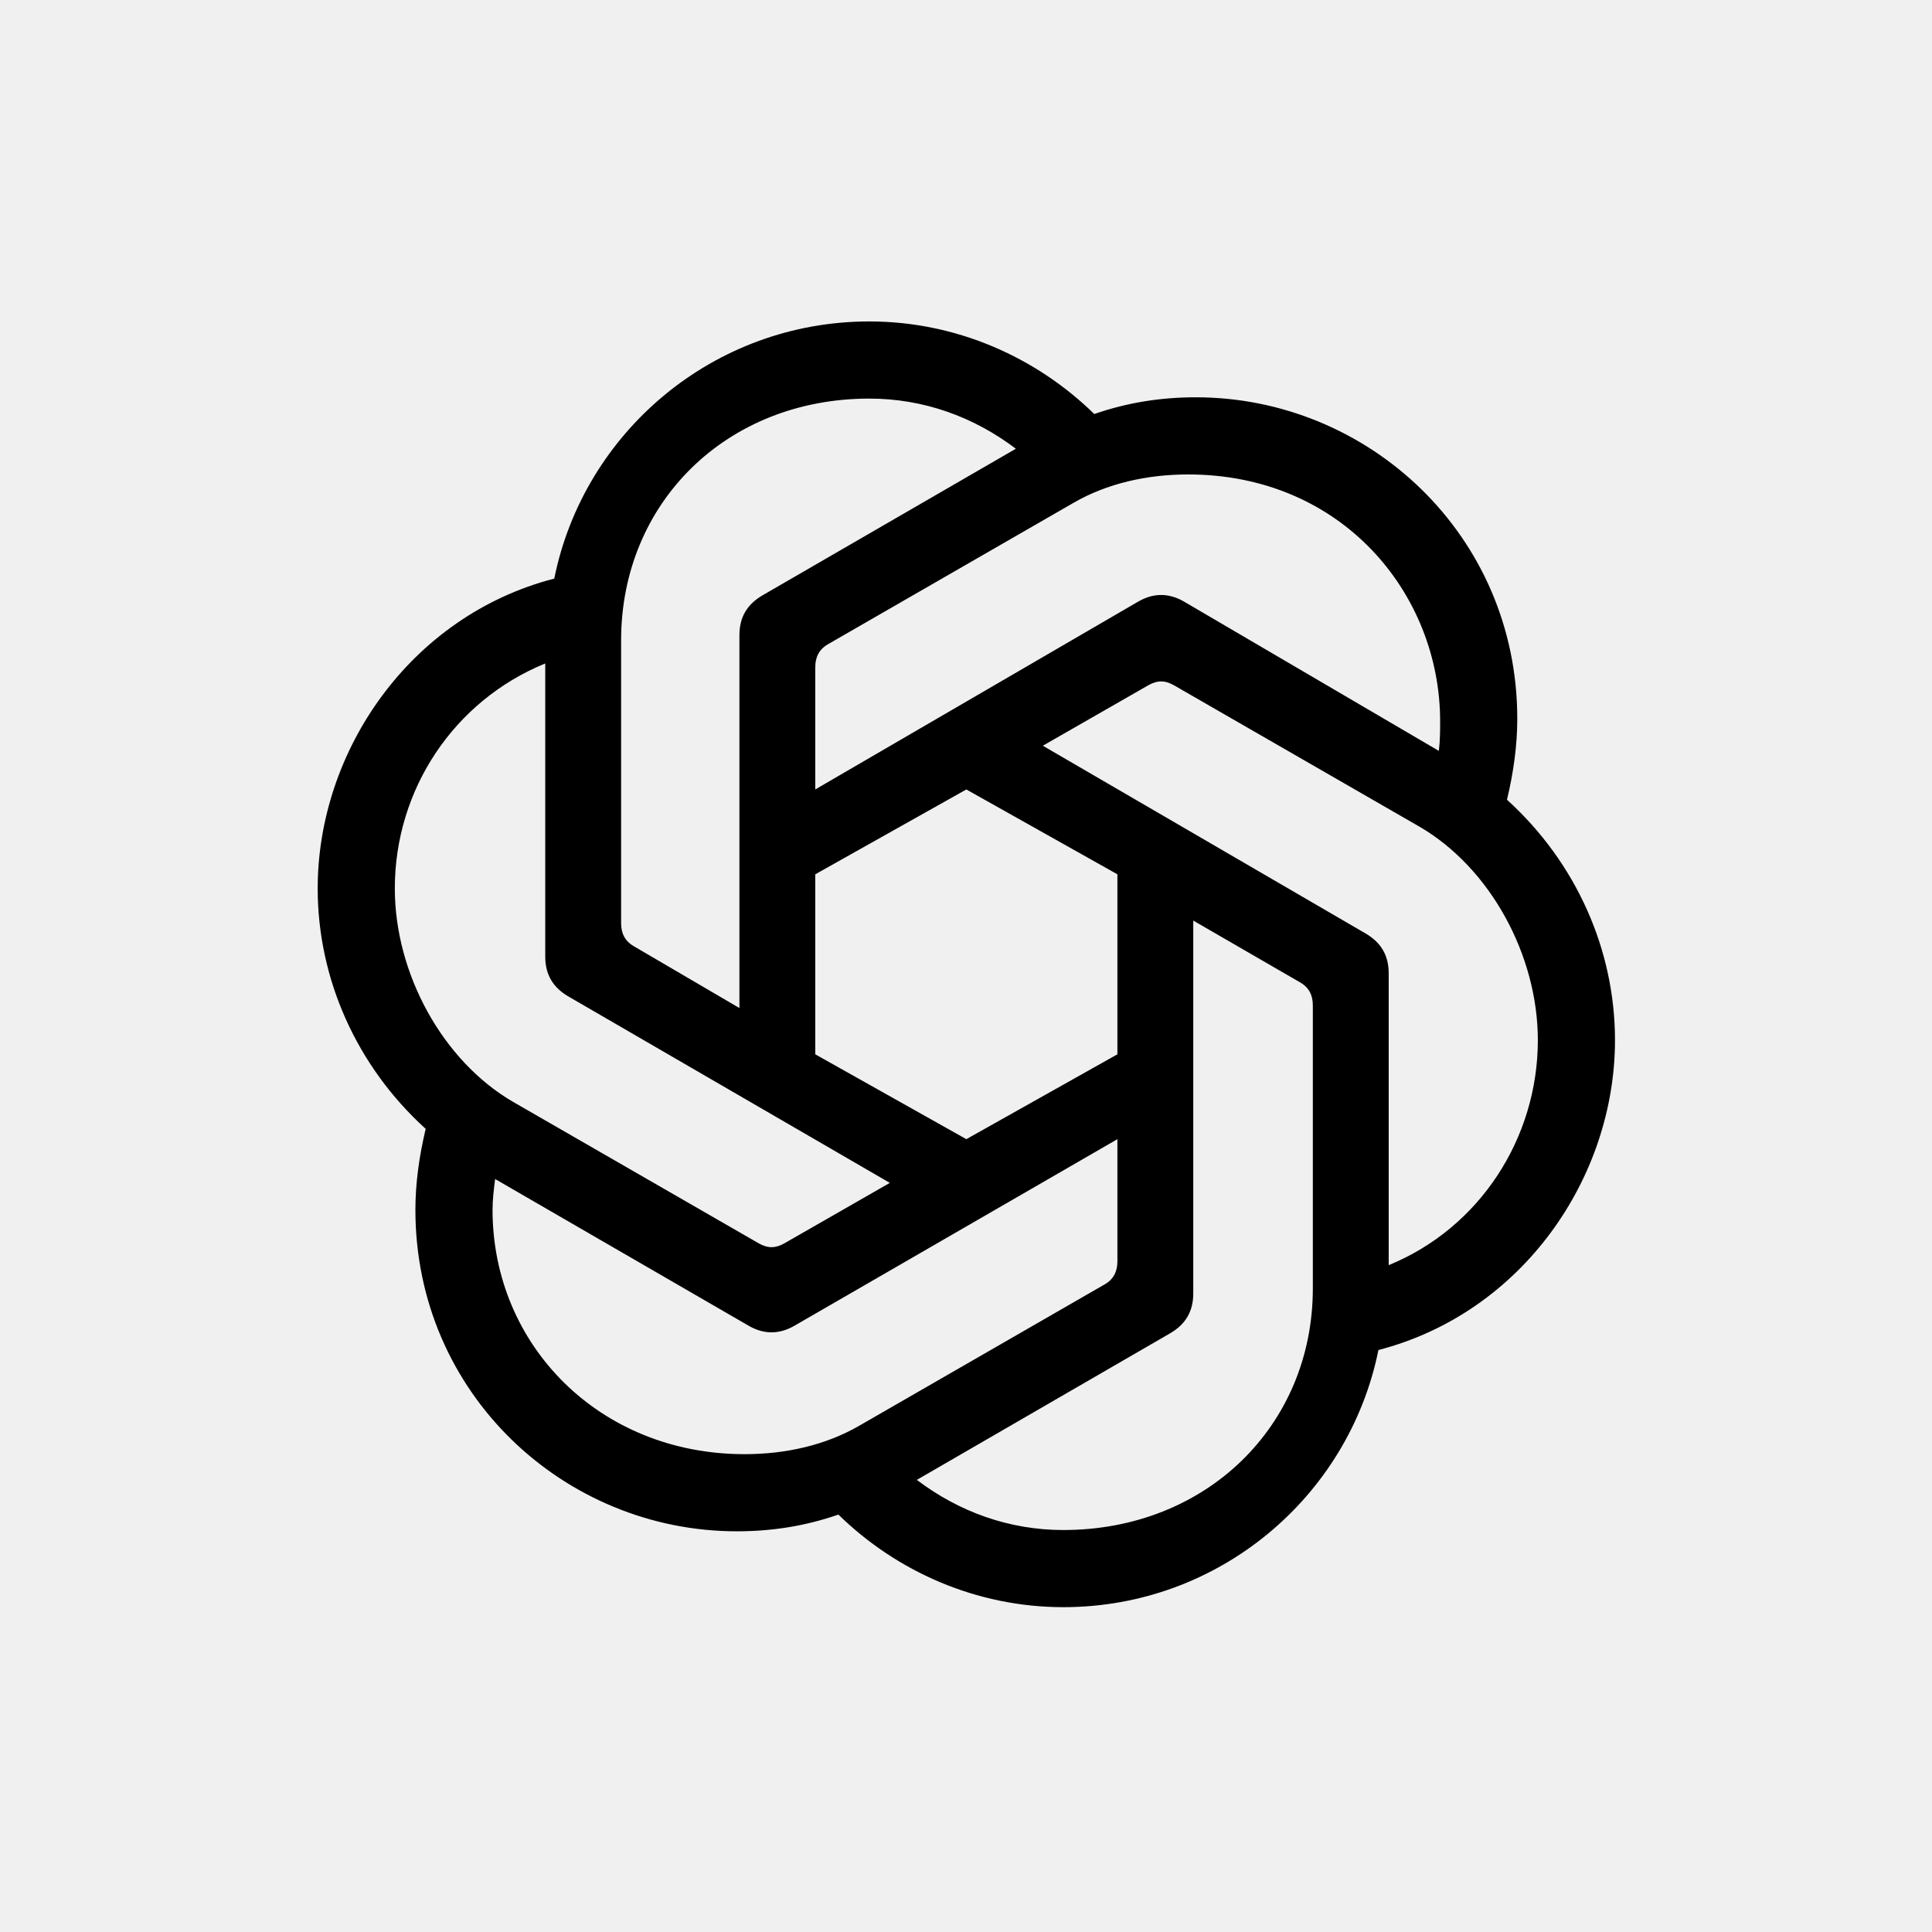
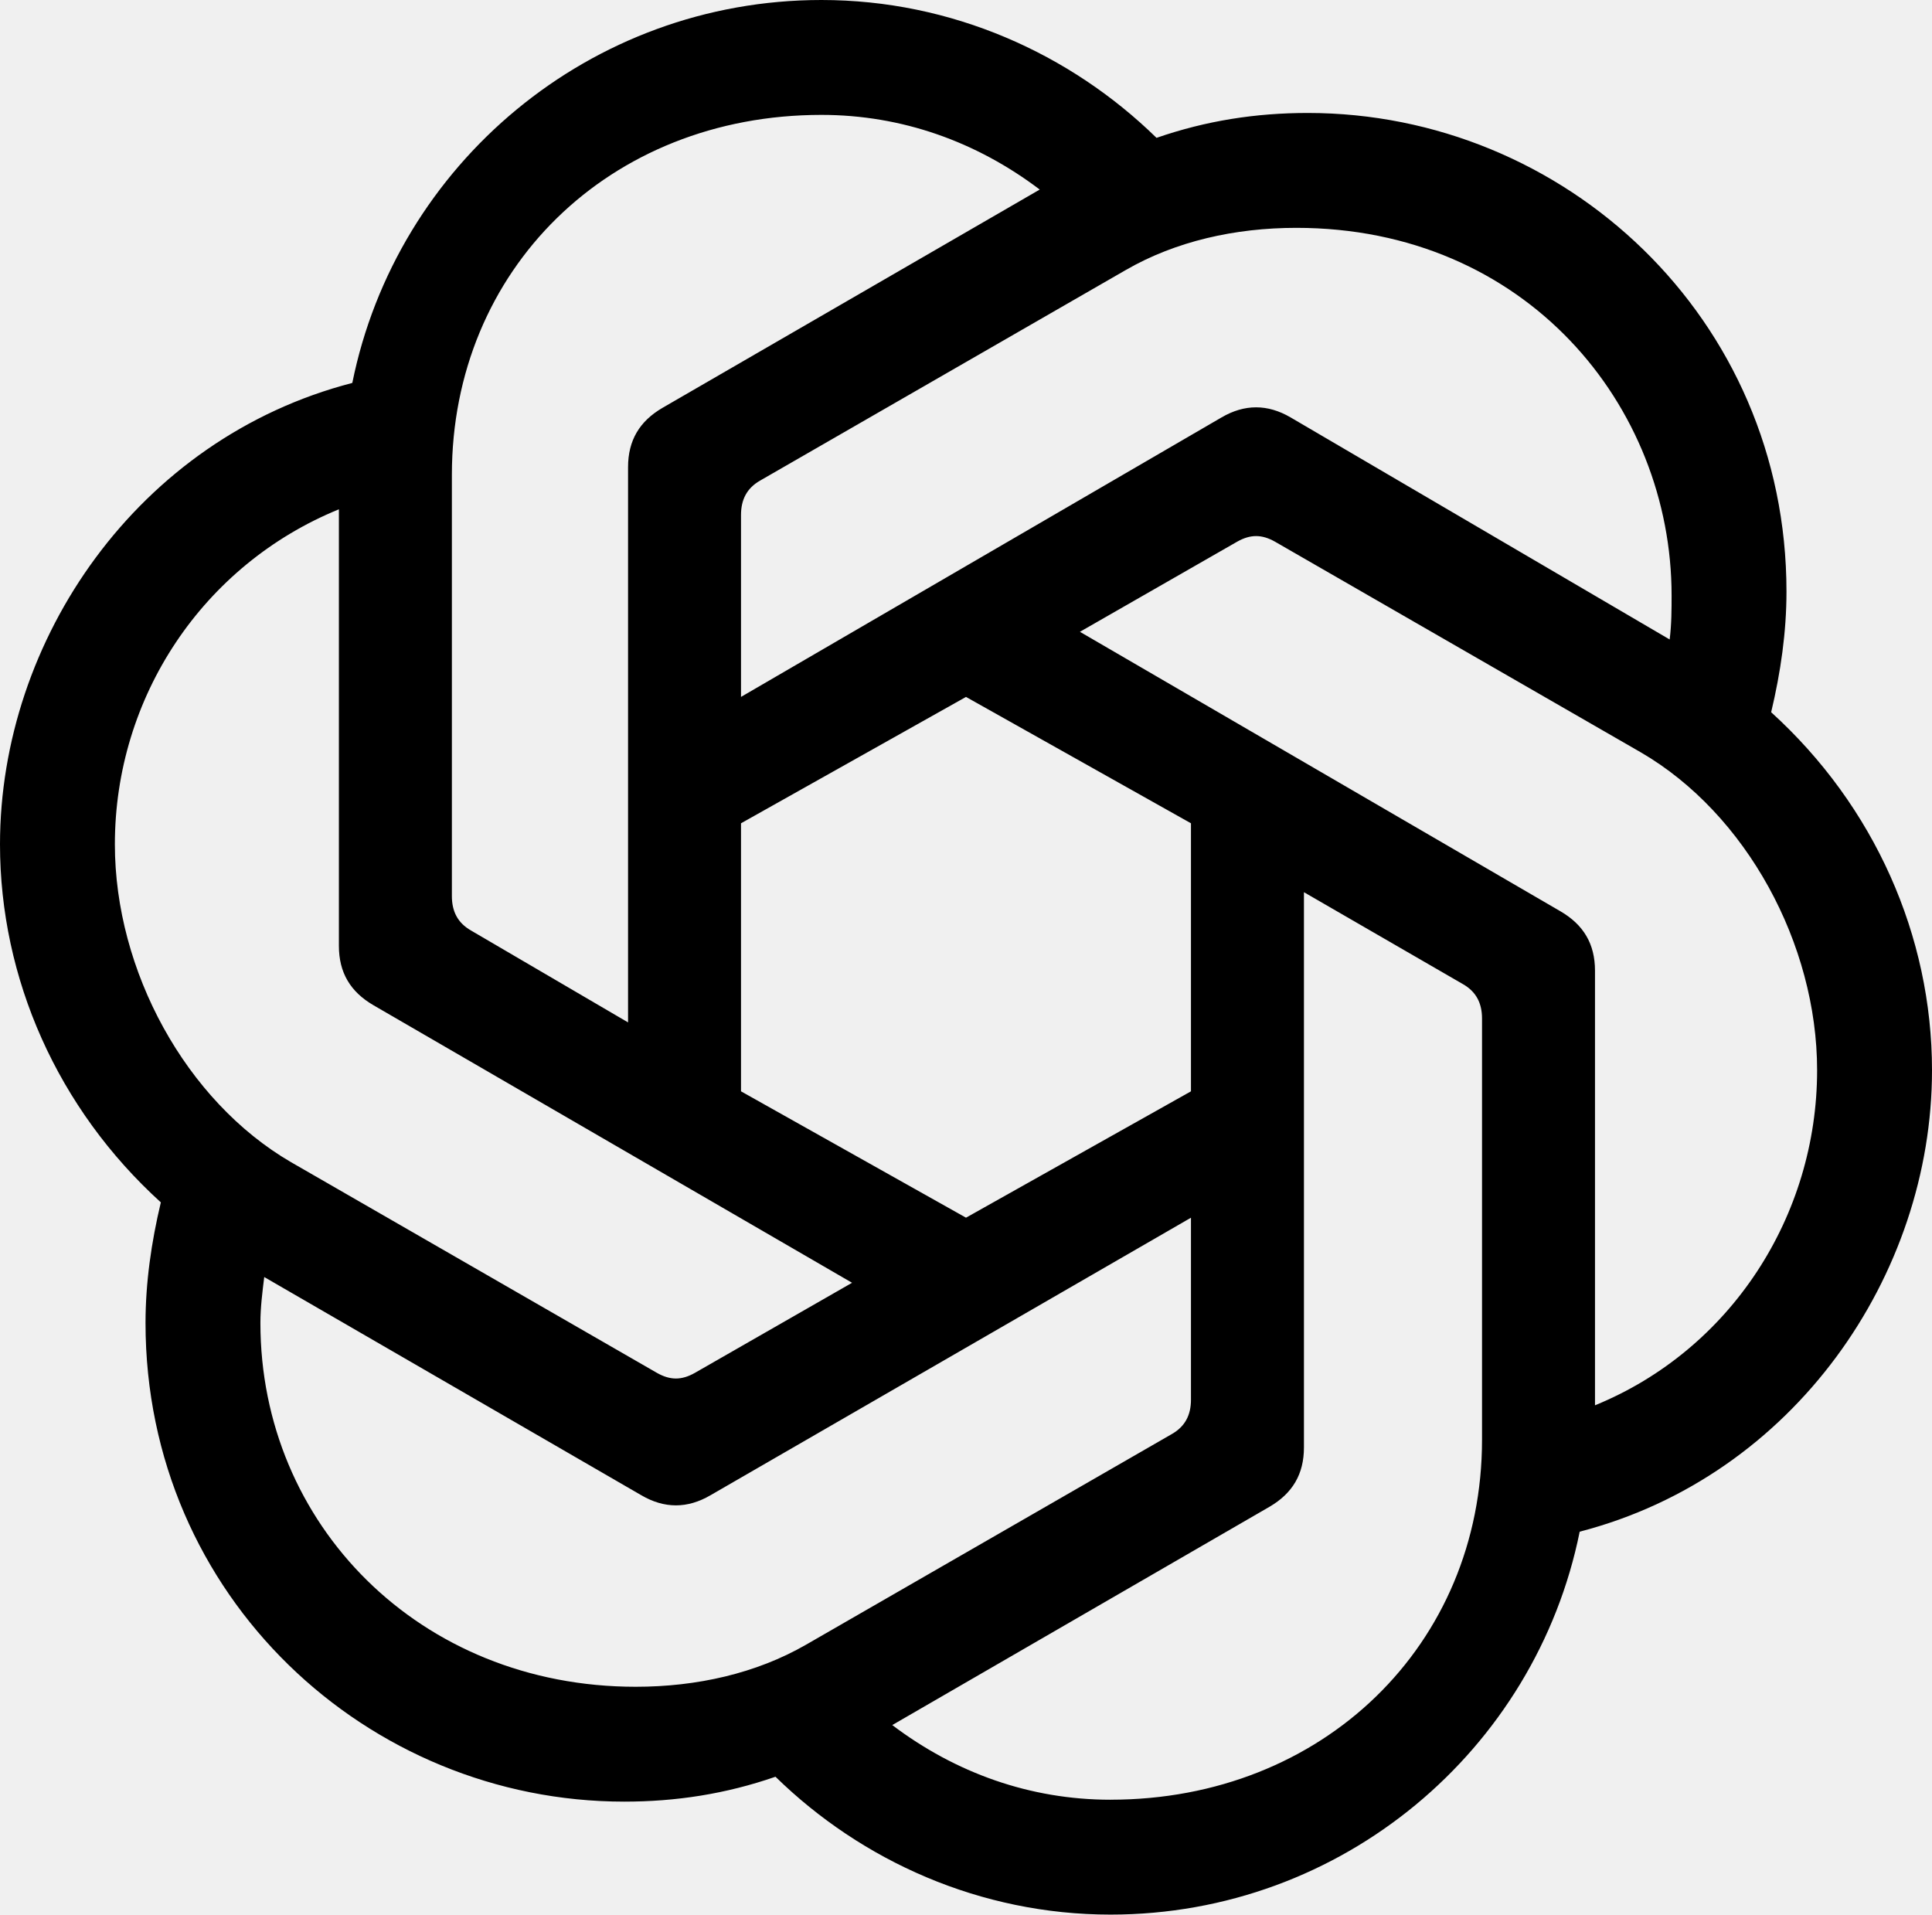
- <svg xmlns="http://www.w3.org/2000/svg" width="721" height="721" viewBox="0 0 721 721" fill="none">
-   <g clip-path="url(#clip0_1637_2934)">
-     <g clip-path="url(#clip1_1637_2934)">
-       <path d="M304.246 294.611V249.028C304.246 245.189 305.687 242.309 309.044 240.392L400.692 187.612C413.167 180.415 428.042 177.058 443.394 177.058C500.971 177.058 537.44 221.682 537.44 269.182C537.44 272.54 537.44 276.379 536.959 280.218L441.954 224.558C436.197 221.201 430.437 221.201 424.68 224.558L304.246 294.611ZM518.245 472.145V363.224C518.245 356.505 515.364 351.707 509.608 348.349L389.174 278.296L428.519 255.743C431.877 253.826 434.757 253.826 438.115 255.743L529.762 308.523C556.154 323.879 573.905 356.505 573.905 388.171C573.905 424.636 552.315 458.225 518.245 472.141V472.145ZM275.937 376.182L236.592 353.152C233.235 351.235 231.794 348.354 231.794 344.515V238.956C231.794 187.617 271.139 148.749 324.4 148.749C344.555 148.749 363.264 155.468 379.102 167.463L284.578 222.164C278.822 225.521 275.942 230.319 275.942 237.039V376.186L275.937 376.182ZM360.626 425.122L304.246 393.455V326.283L360.626 294.616L417.002 326.283V393.455L360.626 425.122ZM396.852 570.989C376.698 570.989 357.989 564.27 342.151 552.276L436.674 497.574C442.431 494.217 445.311 489.419 445.311 482.699V343.552L485.138 366.582C488.495 368.499 489.936 371.379 489.936 375.219V480.778C489.936 532.117 450.109 570.985 396.852 570.985V570.989ZM283.134 463.99L191.486 411.211C165.094 395.854 147.343 363.229 147.343 331.562C147.343 294.616 169.415 261.509 203.48 247.593V356.991C203.48 363.71 206.361 368.508 212.117 371.866L332.074 441.437L292.729 463.99C289.372 465.907 286.491 465.907 283.134 463.99ZM277.859 542.68C223.639 542.68 183.813 501.895 183.813 451.514C183.813 447.675 184.294 443.836 184.771 439.997L279.295 494.698C285.051 498.056 290.812 498.056 296.568 494.698L417.002 425.127V470.71C417.002 474.549 415.562 477.429 412.204 479.346L320.557 532.126C308.081 539.323 293.206 542.68 277.854 542.68H277.859ZM396.852 599.776C454.911 599.776 503.37 558.513 514.41 503.812C568.149 489.896 602.696 439.515 602.696 388.176C602.696 354.587 588.303 321.962 562.392 298.45C564.791 288.373 566.231 278.296 566.231 268.224C566.231 199.611 510.571 148.267 446.274 148.267C433.322 148.267 420.846 150.184 408.37 154.505C386.775 133.392 357.026 119.958 324.4 119.958C266.342 119.958 217.883 161.22 206.843 215.921C153.104 229.837 118.557 280.218 118.557 331.557C118.557 365.146 132.95 397.771 158.861 421.283C156.462 431.36 155.022 441.437 155.022 451.51C155.022 520.123 210.682 571.466 274.978 571.466C287.931 571.466 300.407 569.549 312.883 565.228C334.473 586.341 364.222 599.776 396.852 599.776Z" fill="black" />
-     </g>
+ <svg xmlns="http://www.w3.org/2000/svg" viewBox="0 0 1665 1650" xml:space="preserve" overflow="hidden">
+   <g transform="translate(-7418 -7423)">
+     <path d="M8056.6 8023.6 8056.6 7866.85C8056.6 7853.65 8061.56 7843.74 8073.1 7837.15L8388.29 7655.65C8431.19 7630.9 8482.35 7619.36 8535.15 7619.36 8733.16 7619.36 8858.58 7772.81 8858.58 7936.15 8858.58 7947.7 8858.58 7960.9 8856.92 7974.1L8530.19 7782.7C8510.39 7771.15 8490.58 7771.15 8470.79 7782.7L8056.6 8023.6ZM8792.57 8634.1 8792.57 8259.54C8792.57 8236.44 8782.66 8219.94 8762.86 8208.39L8348.68 7967.49 8483.99 7889.94C8495.54 7883.35 8505.44 7883.35 8516.99 7889.94L8832.17 8071.44C8922.94 8124.24 8983.99 8236.44 8983.99 8345.33 8983.99 8470.73 8909.74 8586.23 8792.57 8634.09L8792.57 8634.1ZM7959.25 8304.1 7823.93 8224.91C7812.39 8218.32 7807.43 8208.41 7807.43 8195.21L7807.43 7832.21C7807.43 7655.67 7942.74 7522.01 8125.91 7522.01 8195.23 7522.01 8259.57 7545.11 8314.04 7586.36L7988.96 7774.47C7969.17 7786.01 7959.26 7802.51 7959.26 7825.62L7959.26 8304.12 7959.25 8304.1ZM8250.5 8472.4 8056.6 8363.5 8056.6 8132.51 8250.5 8023.61 8444.38 8132.51 8444.38 8363.5 8250.5 8472.4ZM8375.08 8974.01C8305.77 8974.01 8241.43 8950.9 8186.96 8909.66L8512.04 8721.55C8531.83 8710 8541.74 8693.5 8541.74 8670.4L8541.74 8191.9 8678.71 8271.09C8690.25 8277.68 8695.21 8287.59 8695.21 8300.79L8695.21 8663.79C8695.21 8840.33 8558.24 8973.99 8375.08 8973.99L8375.08 8974.01ZM7984 8606.06 7668.81 8424.56C7578.05 8371.75 7517 8259.56 7517 8150.66 7517 8023.61 7592.91 7909.77 7710.06 7861.91L7710.06 8238.11C7710.06 8261.22 7719.97 8277.71 7739.76 8289.26L8152.31 8528.5 8016.99 8606.06C8005.45 8612.65 7995.54 8612.65 7984 8606.06ZM7965.85 8876.66C7779.39 8876.66 7642.42 8736.41 7642.42 8563.16 7642.42 8549.95 7644.08 8536.75 7645.72 8523.55L7970.79 8711.66C7990.59 8723.21 8010.4 8723.21 8030.2 8711.66L8444.38 8472.42 8444.38 8629.17C8444.38 8642.37 8439.43 8652.27 8427.88 8658.87L8112.7 8840.37C8069.79 8865.11 8018.63 8876.66 7965.84 8876.66L7965.85 8876.66ZM8375.08 9073C8574.75 9073 8741.41 8931.11 8779.38 8743 8964.19 8695.14 9083 8521.89 9083 8345.35 9083 8229.84 9033.5 8117.65 8944.39 8036.8 8952.64 8002.15 8957.59 7967.49 8957.59 7932.86 8957.59 7696.91 8766.17 7520.35 8545.05 7520.35 8500.51 7520.35 8457.6 7526.94 8414.69 7541.8 8340.43 7469.2 8238.12 7423 8125.91 7423 7926.25 7423 7759.59 7564.89 7721.62 7753 7536.81 7800.85 7418 7974.1 7418 8150.65 7418 8266.15 7467.5 8378.34 7556.61 8459.2 7548.36 8493.85 7543.41 8528.5 7543.41 8563.14 7543.41 8799.09 7734.83 8975.65 7955.95 8975.65 8000.49 8975.65 8043.4 8969.06 8086.31 8954.2 8160.56 9026.8 8262.87 9073 8375.08 9073Z" fill-rule="evenodd" />
  </g>
-   <defs>
-     <clipPath id="clip0_1637_2934">
-       <rect width="720" height="720" fill="white" transform="translate(0.606934 0.0999756)" />
-     </clipPath>
-     <clipPath id="clip1_1637_2934">
-       <rect width="484.139" height="479.818" fill="white" transform="translate(118.557 119.958)" />
-     </clipPath>
-   </defs>
</svg>
